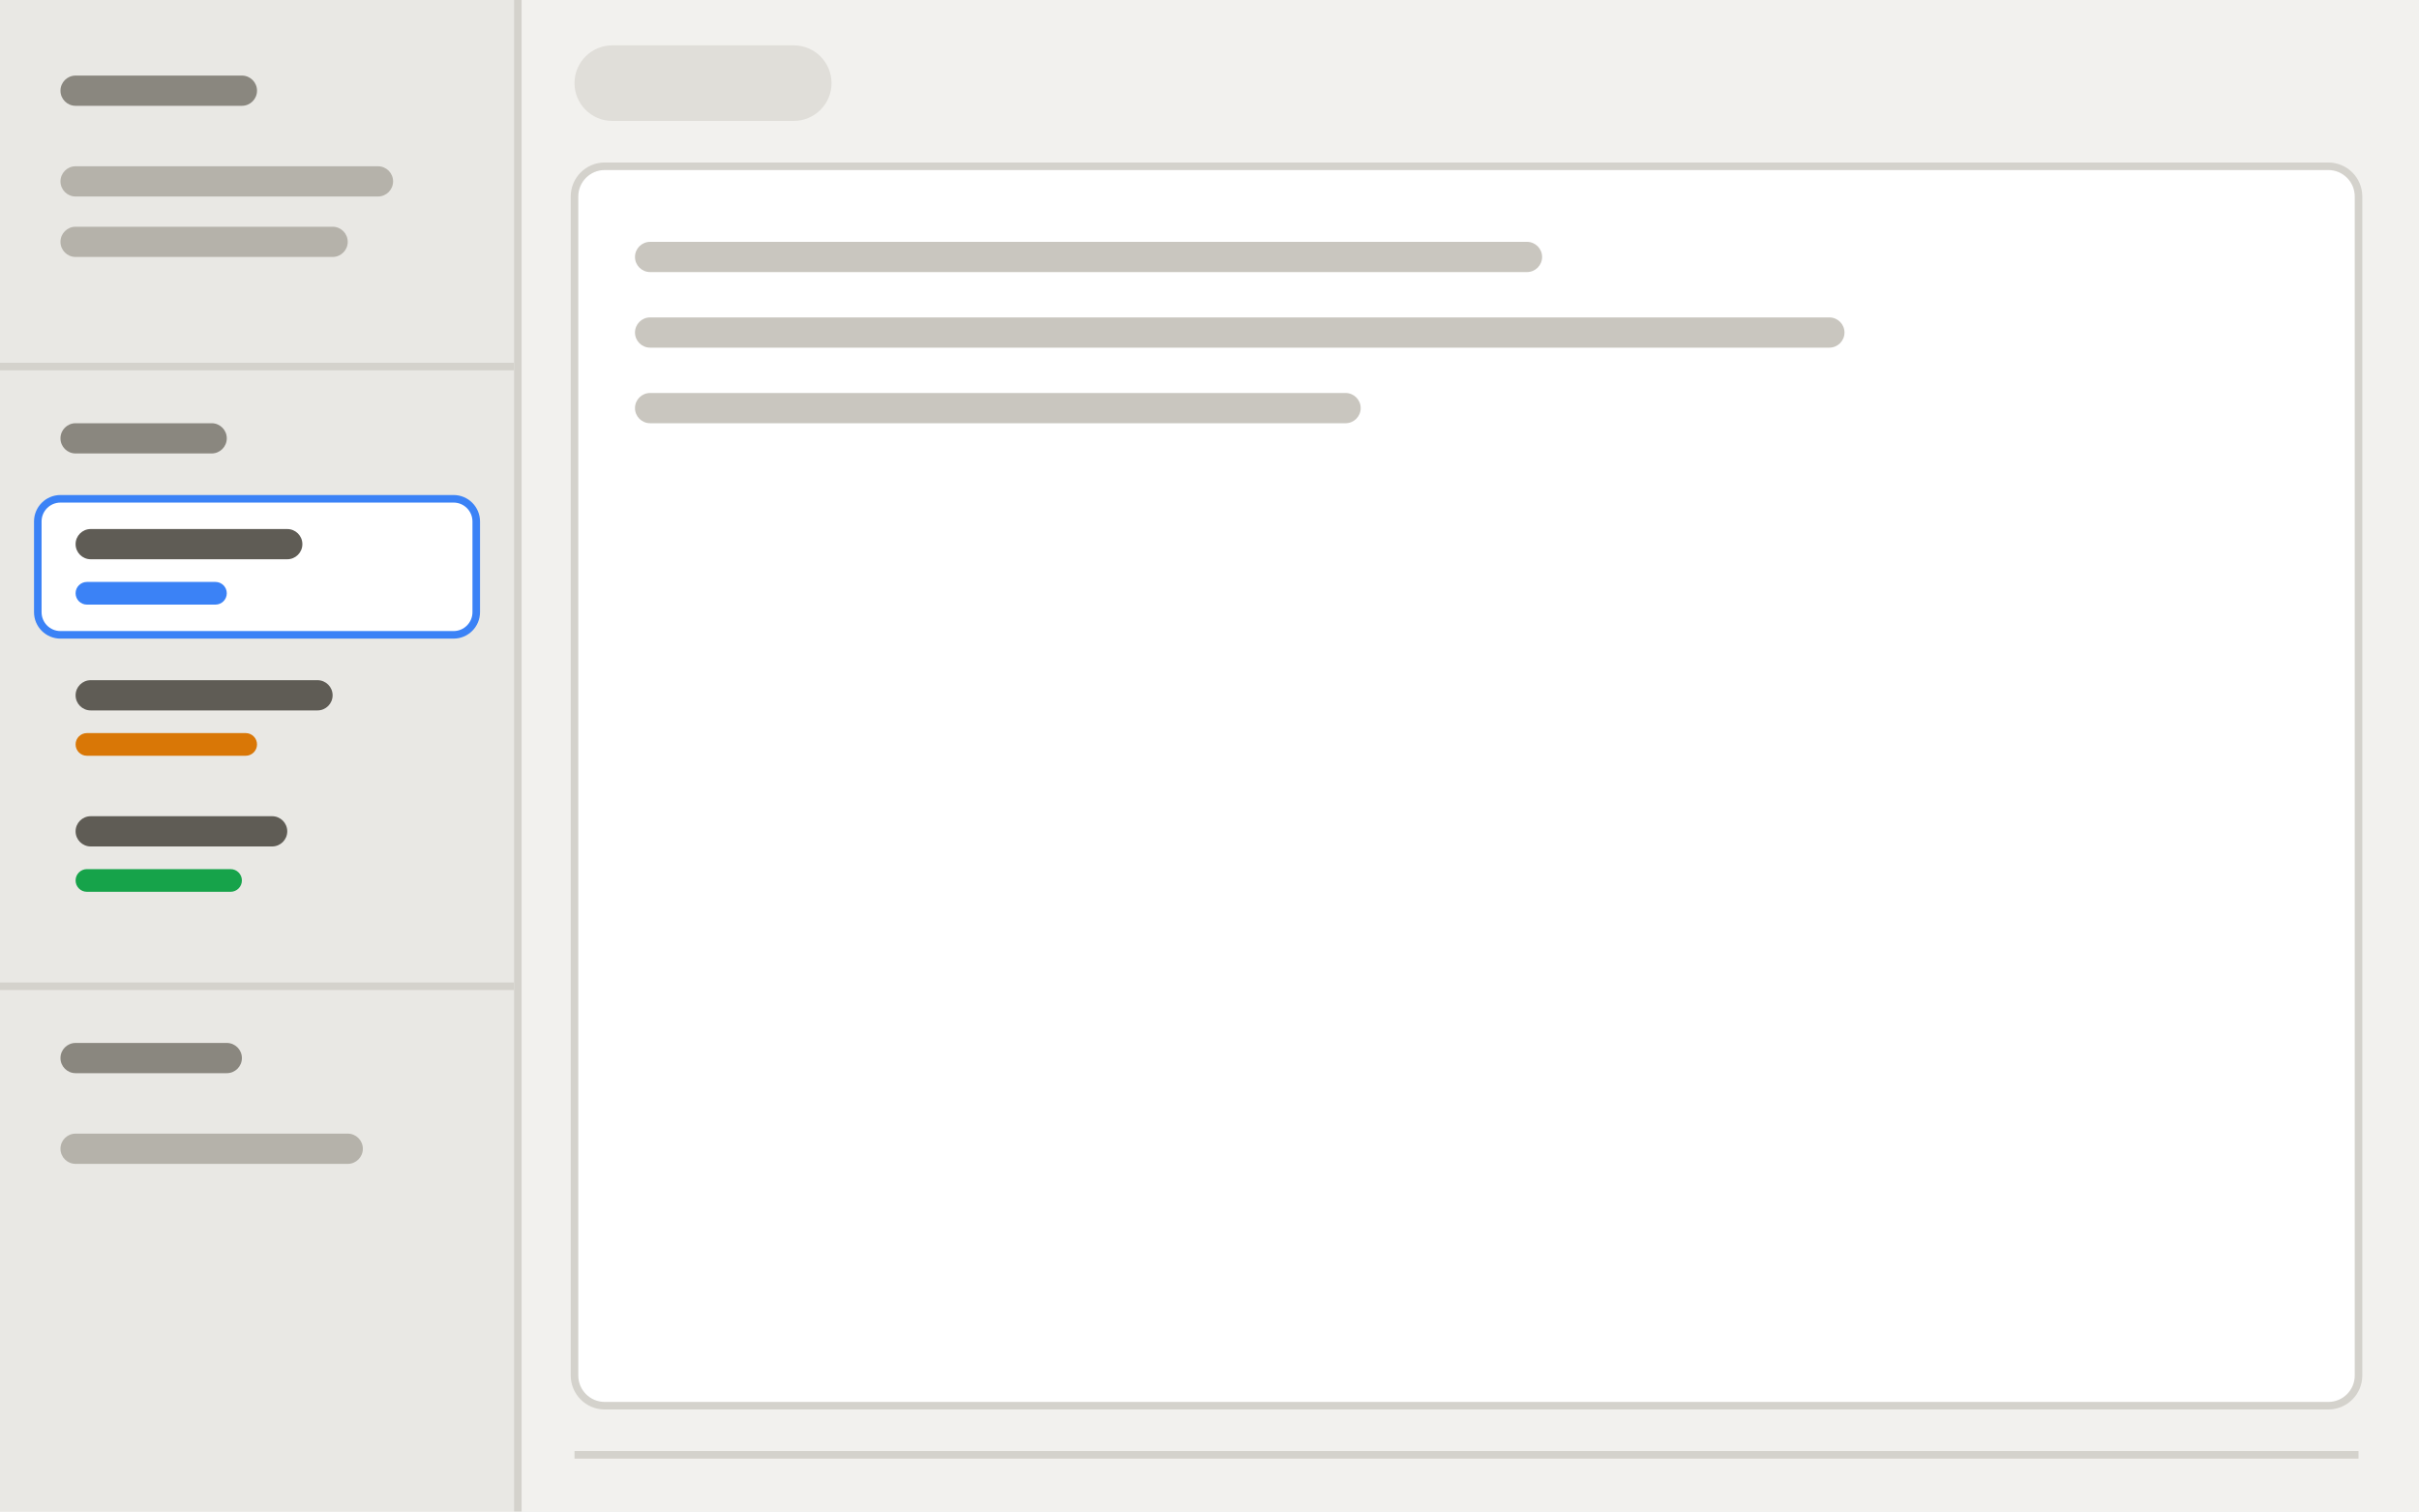
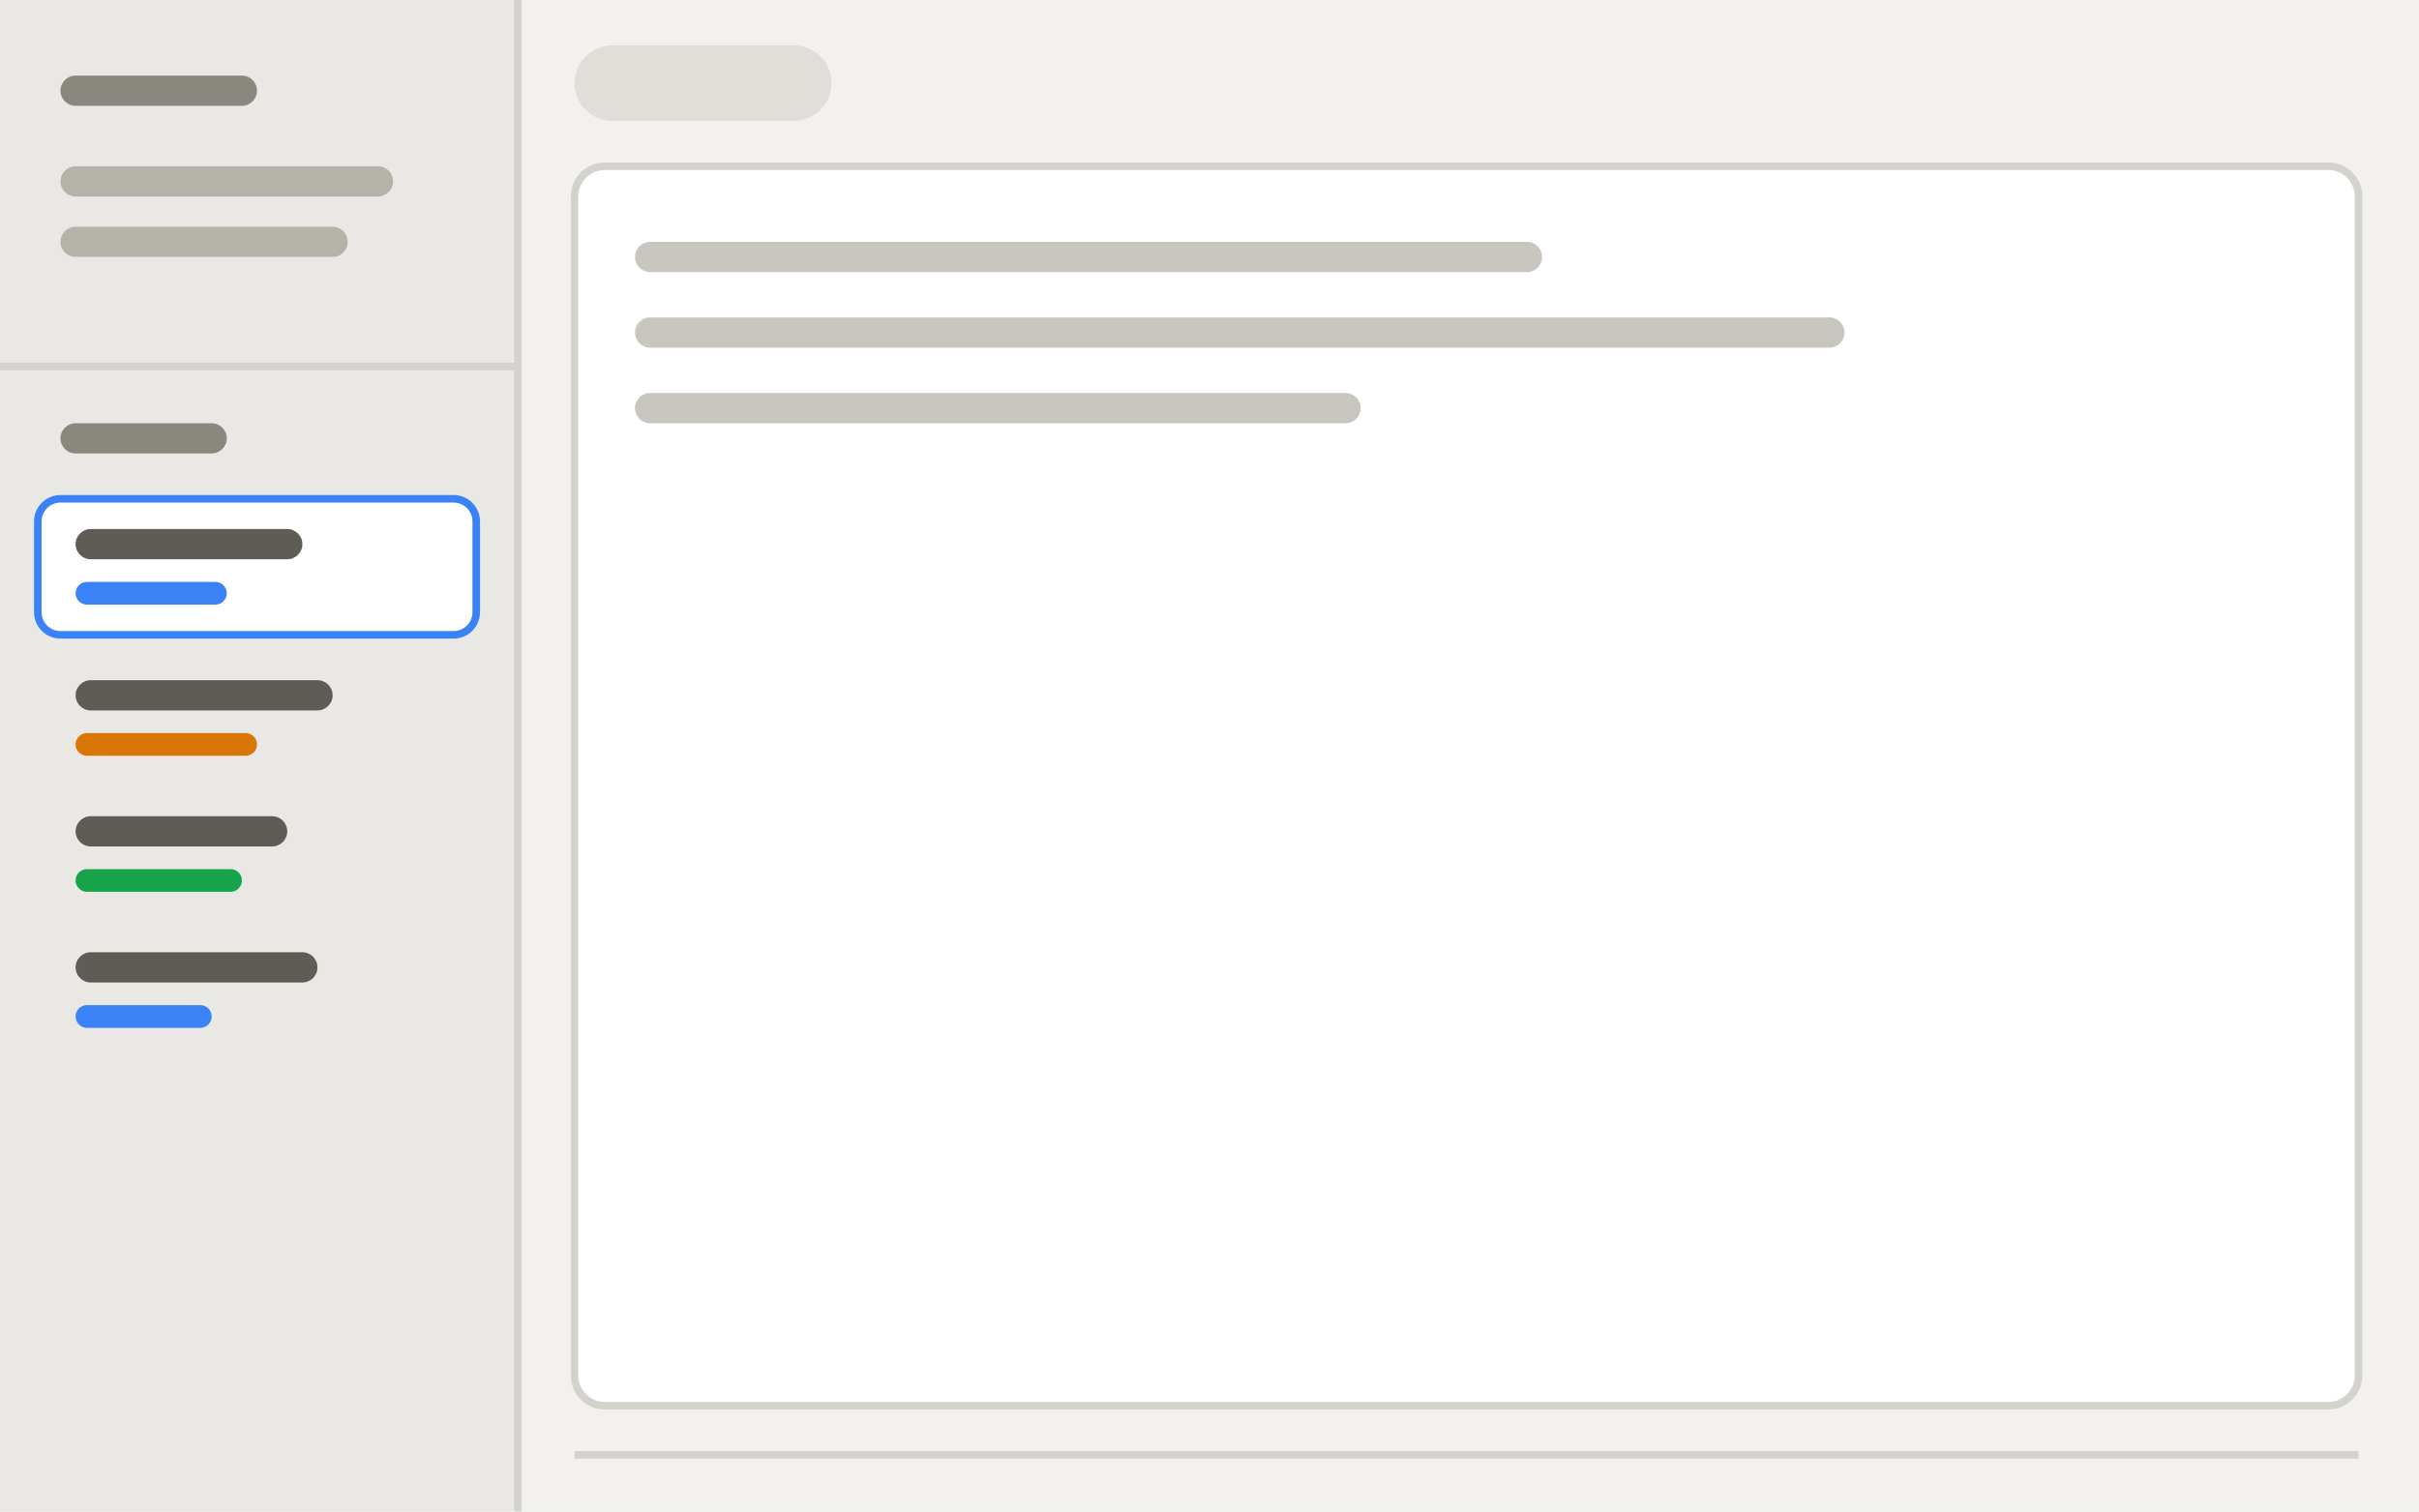
<svg xmlns="http://www.w3.org/2000/svg" viewBox="0 0 320 200">
  <rect width="320" height="200" fill="#f2f1ee" />
  <rect width="68" height="200" fill="#e9e8e4" />
  <rect x="68" width="1" height="200" fill="#d4d2cc" />
  <rect x="8" y="10" width="26" height="4" rx="2" fill="#8a877f" />
  <rect x="8" y="22" width="44" height="4" rx="2" fill="#b5b2aa" />
  <rect x="8" y="30" width="38" height="4" rx="2" fill="#b5b2aa" />
  <rect x="0" y="48" width="68" height="1" fill="#d4d2cc" />
  <rect x="8" y="56" width="22" height="4" rx="2" fill="#8a877f" />
  <rect x="5" y="66" width="58" height="18" rx="3" fill="#ffffff" stroke="#3b82f6" />
  <rect x="10" y="70" width="30" height="4" rx="2" fill="#5f5c55" />
  <rect x="10" y="77" width="20" height="3" rx="1.5" fill="#3b82f6" />
  <rect x="10" y="90" width="34" height="4" rx="2" fill="#5f5c55" />
  <rect x="10" y="97" width="24" height="3" rx="1.5" fill="#d97706" />
  <rect x="10" y="108" width="28" height="4" rx="2" fill="#5f5c55" />
  <rect x="10" y="115" width="22" height="3" rx="1.5" fill="#16a34a" />
-   <rect x="0" y="130" width="68" height="1" fill="#d4d2cc" />
-   <rect x="8" y="138" width="24" height="4" rx="2" fill="#8a877f" />
-   <rect x="8" y="150" width="40" height="4" rx="2" fill="#b5b2aa" />
+   <rect x="10" y="126" width="32" height="4" rx="2" fill="#5f5c55" />
+   <rect x="10" y="133" width="18" height="3" rx="1.5" fill="#3b82f6" />
  <rect x="76" y="6" width="34" height="10" rx="5" fill="#e0ded9" />
  <rect x="76" y="22" width="236" height="164" rx="4" fill="#ffffff" stroke="#d4d2cc" />
  <rect x="84" y="32" width="120" height="4" rx="2" fill="#c9c6bf" />
  <rect x="84" y="42" width="160" height="4" rx="2" fill="#c9c6bf" />
  <rect x="84" y="52" width="96" height="4" rx="2" fill="#c9c6bf" />
  <rect x="76" y="192" width="236" height="1" fill="#d4d2cc" />
</svg>
